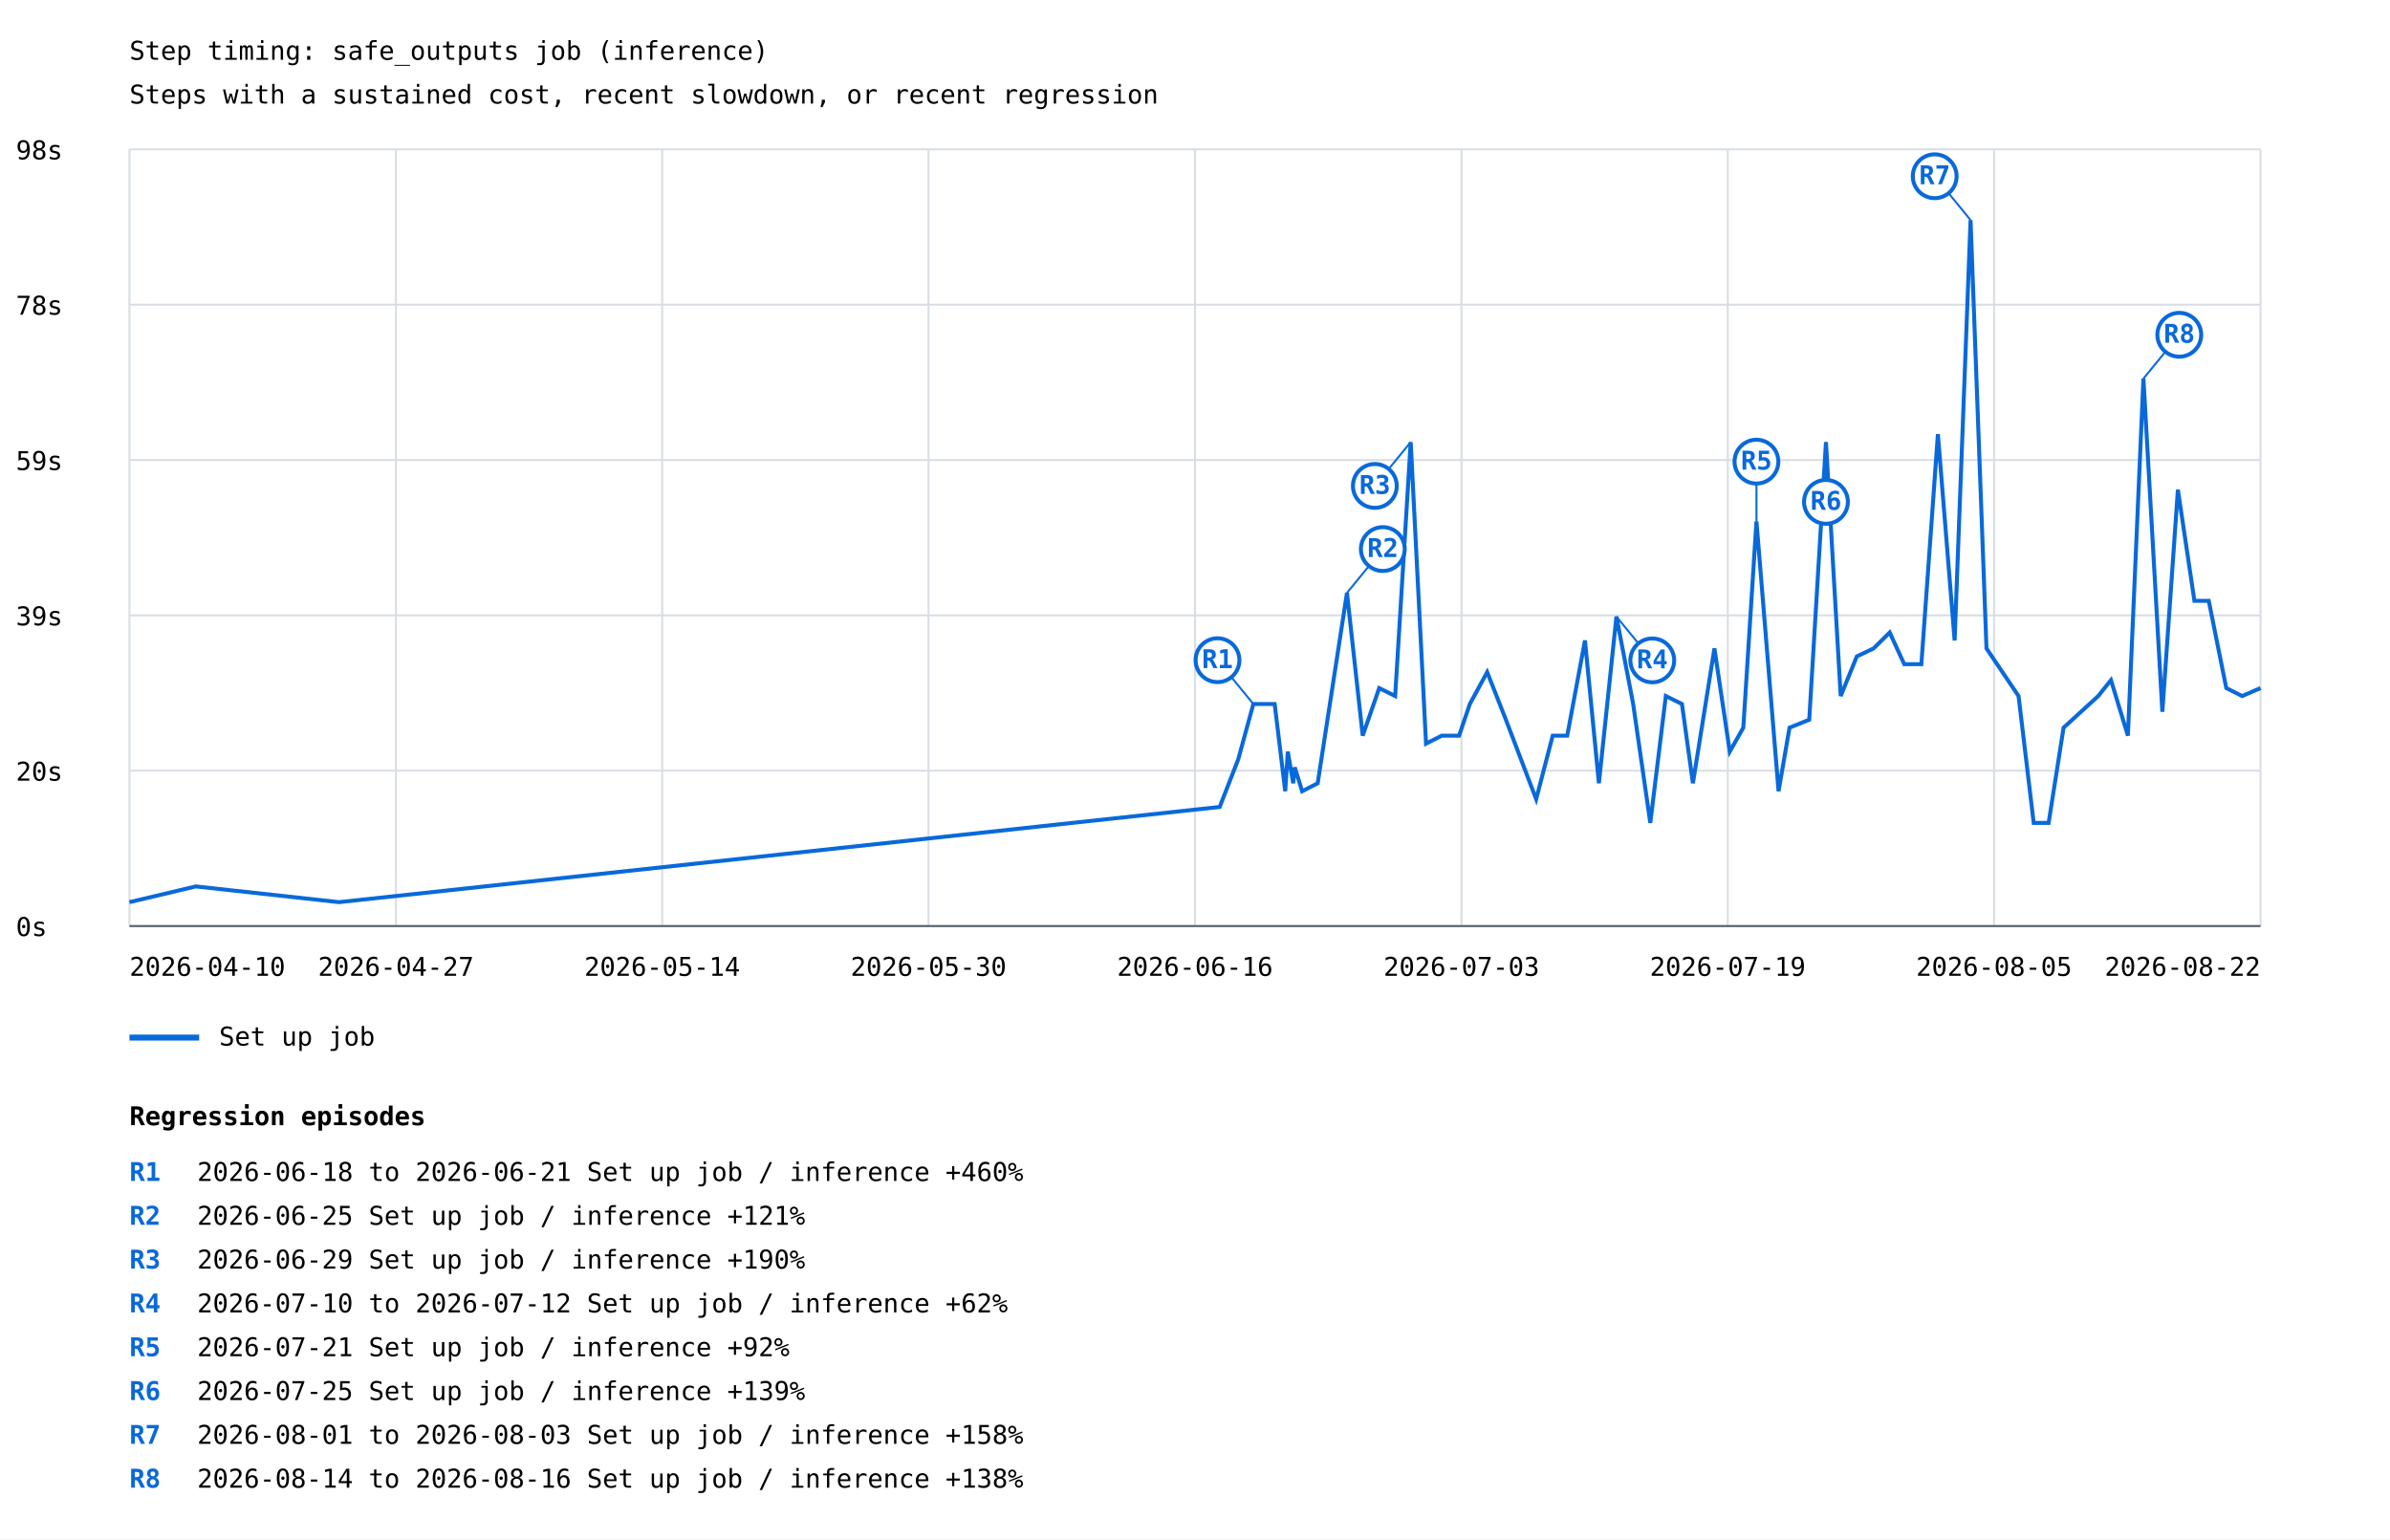
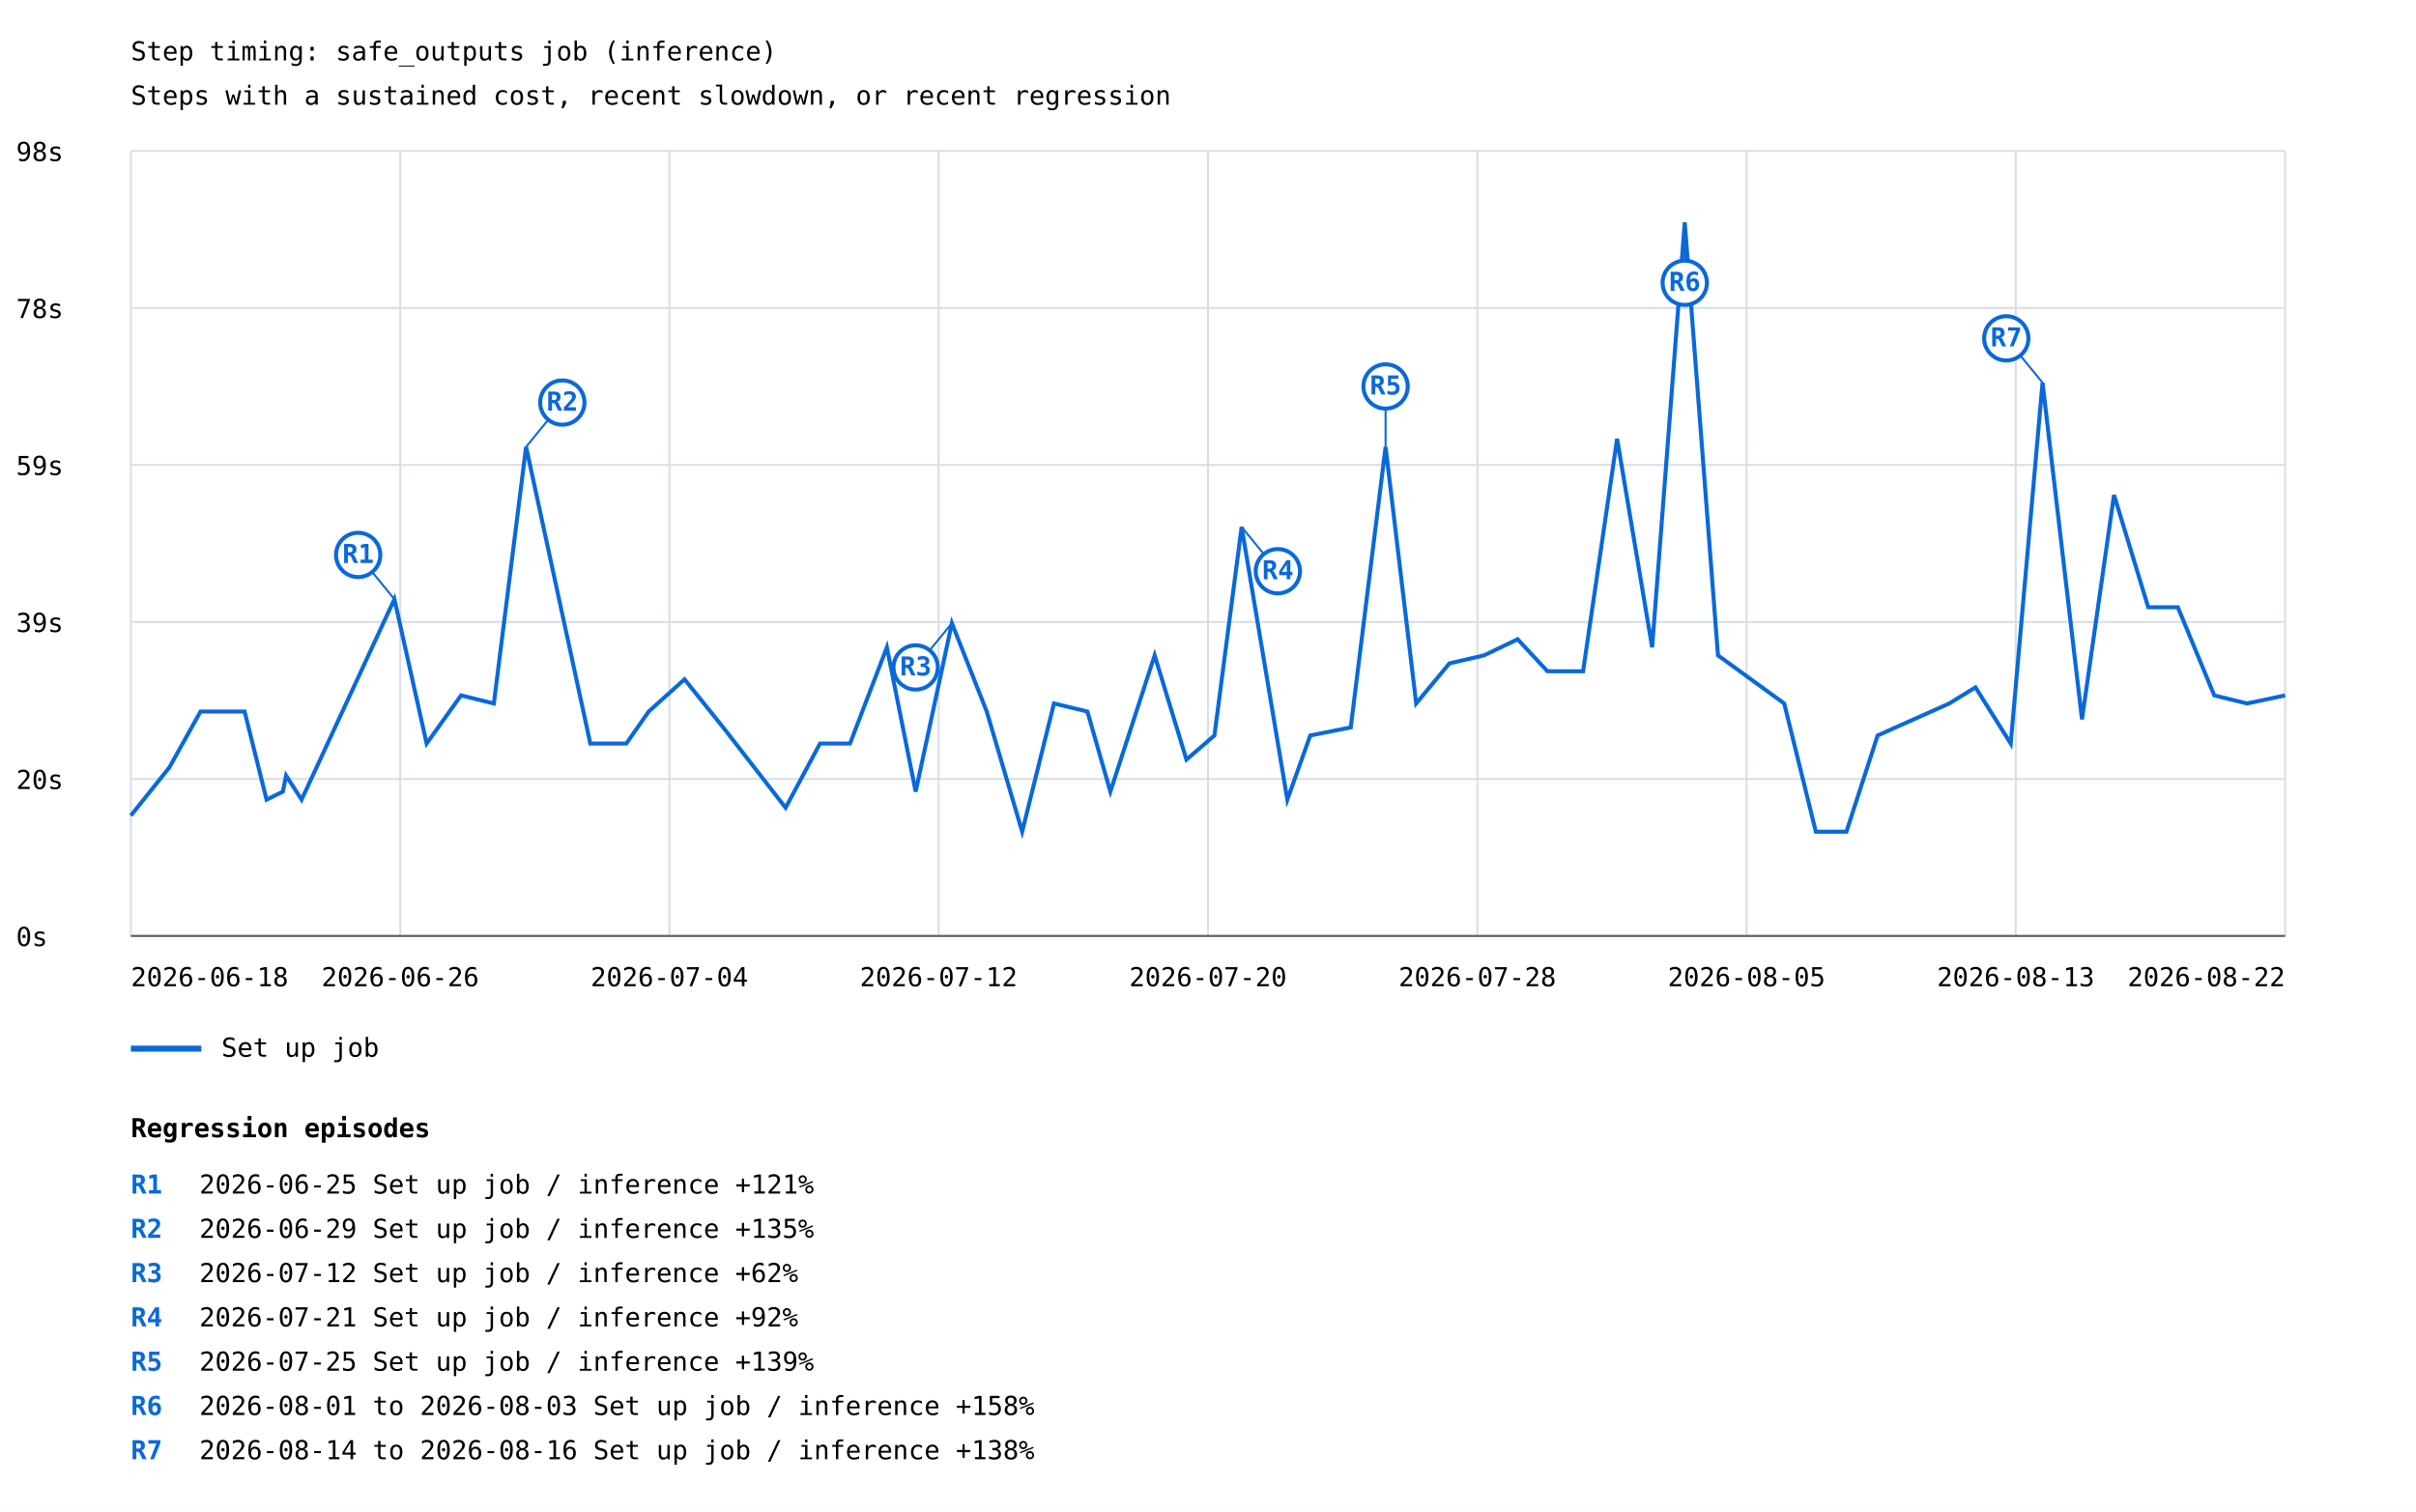
- <svg xmlns="http://www.w3.org/2000/svg" width="1200" height="773" viewBox="0 0 1200 773">
+ <svg xmlns="http://www.w3.org/2000/svg" width="1200" height="751" viewBox="0 0 1200 751">
  <rect width="100%" height="100%" fill="white" />
  <style>text{font-family:ui-monospace,monospace;font-size:13px}.axis{stroke:#57606a;stroke-width:1}.grid{stroke:#d8dee4;stroke-width:1}</style>
  <text x="65" y="30" font-size="20">Step timing: safe_outputs job (inference)</text>
  <text x="65" y="52">Steps with a sustained cost, recent slowdown, or recent regression</text>
  <line class="grid" x1="65" y1="465.0" x2="1135" y2="465.0" />
  <text x="8" y="470.0">0s</text>
  <line class="grid" x1="65" y1="387.0" x2="1135" y2="387.0" />
  <text x="8" y="392.0">20s</text>
  <line class="grid" x1="65" y1="309.0" x2="1135" y2="309.0" />
  <text x="8" y="314.0">39s</text>
  <line class="grid" x1="65" y1="231.0" x2="1135" y2="231.0" />
  <text x="8" y="236.0">59s</text>
  <line class="grid" x1="65" y1="153.0" x2="1135" y2="153.0" />
  <text x="8" y="158.0">78s</text>
  <line class="grid" x1="65" y1="75.0" x2="1135" y2="75.0" />
  <text x="8" y="80.0">98s</text>
  <line class="grid" x1="65.0" y1="75" x2="65.0" y2="465" />
  <line class="grid" x1="198.8" y1="75" x2="198.8" y2="465" />
  <line class="grid" x1="332.5" y1="75" x2="332.5" y2="465" />
  <line class="grid" x1="466.2" y1="75" x2="466.2" y2="465" />
  <line class="grid" x1="600.0" y1="75" x2="600.0" y2="465" />
  <line class="grid" x1="733.8" y1="75" x2="733.8" y2="465" />
  <line class="grid" x1="867.5" y1="75" x2="867.5" y2="465" />
  <line class="grid" x1="1001.2" y1="75" x2="1001.2" y2="465" />
  <line class="grid" x1="1135.0" y1="75" x2="1135.0" y2="465" />
-   <polyline points="65.0,453.0 98.3,445.1 170.2,453.0 612.4,405.2 621.7,381.3 629.3,353.5 640.0,353.5 645.3,397.3 646.6,377.4 649.3,393.3 650.1,385.3 653.8,397.3 661.6,393.3 676.3,297.7 684.2,369.4 692.5,345.5 700.5,349.5 708.3,222.0 716.0,373.4 723.9,369.4 732.6,369.4 738.0,353.5 746.7,337.5 756.1,361.4 771.3,401.3 779.6,369.4 786.9,369.4 795.8,321.6 802.8,393.3 811.6,309.6 820.0,353.5 828.6,413.2 836.4,349.5 844.5,353.5 850.0,393.3 860.8,325.6 868.5,377.4 875.3,365.4 881.9,261.8 893.0,397.3 898.5,365.4 908.4,361.4 916.8,222.0 924.2,349.5 932.3,329.6 940.7,325.6 948.8,317.6 956.1,333.5 964.7,333.5 973.0,218.0 981.4,321.6 989.4,110.5 997.4,325.6 1013.5,349.5 1021.1,413.2 1028.6,413.2 1036.1,365.4 1053.5,349.5 1059.9,341.5 1068.4,369.4 1076.2,190.1 1085.7,357.4 1093.5,245.9 1101.8,301.7 1109.0,301.7 1117.8,345.5 1125.8,349.5 1135.0,345.5" fill="none" stroke="#0969da" stroke-width="2" />
-   <line x1="629.3" y1="353.5" x2="611.3" y2="331.5" stroke="#0969da" stroke-width="1" />
-   <circle cx="611.3" cy="331.5" r="11" fill="white" stroke="#0969da" stroke-width="2" />
-   <text x="611.3" y="335.5" fill="#0969da" font-size="10" font-weight="bold" text-anchor="middle">R1</text>
-   <line x1="676.3" y1="297.7" x2="694.3" y2="275.7" stroke="#0969da" stroke-width="1" />
-   <circle cx="694.3" cy="275.7" r="11" fill="white" stroke="#0969da" stroke-width="2" />
-   <text x="694.3" y="279.7" fill="#0969da" font-size="10" font-weight="bold" text-anchor="middle">R2</text>
-   <line x1="708.3" y1="222.0" x2="690.3" y2="244.0" stroke="#0969da" stroke-width="1" />
-   <circle cx="690.3" cy="244.0" r="11" fill="white" stroke="#0969da" stroke-width="2" />
-   <text x="690.3" y="248.0" fill="#0969da" font-size="10" font-weight="bold" text-anchor="middle">R3</text>
-   <line x1="811.6" y1="309.6" x2="829.6" y2="331.6" stroke="#0969da" stroke-width="1" />
-   <circle cx="829.6" cy="331.6" r="11" fill="white" stroke="#0969da" stroke-width="2" />
-   <text x="829.6" y="335.6" fill="#0969da" font-size="10" font-weight="bold" text-anchor="middle">R4</text>
-   <line x1="881.9" y1="261.8" x2="881.9" y2="231.8" stroke="#0969da" stroke-width="1" />
-   <circle cx="881.9" cy="231.8" r="11" fill="white" stroke="#0969da" stroke-width="2" />
-   <text x="881.9" y="235.8" fill="#0969da" font-size="10" font-weight="bold" text-anchor="middle">R5</text>
-   <line x1="916.8" y1="222.0" x2="916.8" y2="252.0" stroke="#0969da" stroke-width="1" />
-   <circle cx="916.8" cy="252.0" r="11" fill="white" stroke="#0969da" stroke-width="2" />
-   <text x="916.8" y="256.0" fill="#0969da" font-size="10" font-weight="bold" text-anchor="middle">R6</text>
-   <line x1="989.4" y1="110.5" x2="971.4" y2="88.5" stroke="#0969da" stroke-width="1" />
-   <circle cx="971.4" cy="88.5" r="11" fill="white" stroke="#0969da" stroke-width="2" />
-   <text x="971.4" y="92.5" fill="#0969da" font-size="10" font-weight="bold" text-anchor="middle">R7</text>
-   <line x1="1076.2" y1="190.1" x2="1094.2" y2="168.1" stroke="#0969da" stroke-width="1" />
-   <circle cx="1094.2" cy="168.1" r="11" fill="white" stroke="#0969da" stroke-width="2" />
-   <text x="1094.2" y="172.1" fill="#0969da" font-size="10" font-weight="bold" text-anchor="middle">R8</text>
+   <polyline points="65.0,405.2 84.1,381.3 99.6,353.5 121.5,353.5 132.4,397.3 140.5,393.3 142.1,385.3 149.8,397.3 195.9,297.7 211.9,369.4 229.0,345.5 245.3,349.5 261.3,222.0 293.2,369.4 311.1,369.4 322.2,353.5 340.0,337.5 359.2,361.4 390.2,401.3 407.3,369.4 422.2,369.4 440.5,321.6 454.8,393.3 472.8,309.6 490.1,353.5 507.7,413.2 523.5,349.5 540.1,353.5 551.5,393.3 573.5,325.6 589.3,377.4 603.2,365.4 616.7,261.8 639.4,397.3 650.8,365.4 670.9,361.4 688.2,222.0 703.4,349.5 719.9,329.6 737.1,325.6 753.8,317.6 768.6,333.5 786.3,333.5 803.2,218.0 820.6,321.6 836.8,110.5 853.3,325.6 886.2,349.5 901.9,413.2 917.1,413.2 932.6,365.4 968.2,349.5 981.2,341.5 998.7,369.4 1014.5,190.1 1034.1,357.4 1050.0,245.9 1067.0,301.7 1081.7,301.7 1099.8,345.5 1116.1,349.5 1135.0,345.5" fill="none" stroke="#0969da" stroke-width="2" />
+   <line x1="195.9" y1="297.7" x2="177.9" y2="275.7" stroke="#0969da" stroke-width="1" />
+   <circle cx="177.9" cy="275.7" r="11" fill="white" stroke="#0969da" stroke-width="2" />
+   <text x="177.9" y="279.7" fill="#0969da" font-size="10" font-weight="bold" text-anchor="middle">R1</text>
+   <line x1="261.3" y1="222.0" x2="279.3" y2="200.0" stroke="#0969da" stroke-width="1" />
+   <circle cx="279.3" cy="200.0" r="11" fill="white" stroke="#0969da" stroke-width="2" />
+   <text x="279.3" y="204.0" fill="#0969da" font-size="10" font-weight="bold" text-anchor="middle">R2</text>
+   <line x1="472.8" y1="309.6" x2="454.8" y2="331.6" stroke="#0969da" stroke-width="1" />
+   <circle cx="454.8" cy="331.6" r="11" fill="white" stroke="#0969da" stroke-width="2" />
+   <text x="454.8" y="335.6" fill="#0969da" font-size="10" font-weight="bold" text-anchor="middle">R3</text>
+   <line x1="616.7" y1="261.8" x2="634.7" y2="283.8" stroke="#0969da" stroke-width="1" />
+   <circle cx="634.7" cy="283.8" r="11" fill="white" stroke="#0969da" stroke-width="2" />
+   <text x="634.7" y="287.8" fill="#0969da" font-size="10" font-weight="bold" text-anchor="middle">R4</text>
+   <line x1="688.2" y1="222.0" x2="688.2" y2="192.0" stroke="#0969da" stroke-width="1" />
+   <circle cx="688.2" cy="192.0" r="11" fill="white" stroke="#0969da" stroke-width="2" />
+   <text x="688.2" y="196.0" fill="#0969da" font-size="10" font-weight="bold" text-anchor="middle">R5</text>
+   <line x1="836.8" y1="110.5" x2="836.8" y2="140.5" stroke="#0969da" stroke-width="1" />
+   <circle cx="836.8" cy="140.5" r="11" fill="white" stroke="#0969da" stroke-width="2" />
+   <text x="836.8" y="144.5" fill="#0969da" font-size="10" font-weight="bold" text-anchor="middle">R6</text>
+   <line x1="1014.5" y1="190.1" x2="996.5" y2="168.1" stroke="#0969da" stroke-width="1" />
+   <circle cx="996.5" cy="168.1" r="11" fill="white" stroke="#0969da" stroke-width="2" />
+   <text x="996.5" y="172.1" fill="#0969da" font-size="10" font-weight="bold" text-anchor="middle">R7</text>
  <line x1="65" y1="521" x2="100" y2="521" stroke="#0969da" stroke-width="3" />
  <text x="110" y="525">Set up job</text>
-   <text x="65.0" y="490" text-anchor="start">2026-04-10</text>
-   <text x="198.8" y="490" text-anchor="middle">2026-04-27</text>
-   <text x="332.5" y="490" text-anchor="middle">2026-05-14</text>
-   <text x="466.2" y="490" text-anchor="middle">2026-05-30</text>
-   <text x="600.0" y="490" text-anchor="middle">2026-06-16</text>
-   <text x="733.8" y="490" text-anchor="middle">2026-07-03</text>
-   <text x="867.5" y="490" text-anchor="middle">2026-07-19</text>
-   <text x="1001.2" y="490" text-anchor="middle">2026-08-05</text>
+   <text x="65.0" y="490" text-anchor="start">2026-06-18</text>
+   <text x="198.8" y="490" text-anchor="middle">2026-06-26</text>
+   <text x="332.5" y="490" text-anchor="middle">2026-07-04</text>
+   <text x="466.2" y="490" text-anchor="middle">2026-07-12</text>
+   <text x="600.0" y="490" text-anchor="middle">2026-07-20</text>
+   <text x="733.8" y="490" text-anchor="middle">2026-07-28</text>
+   <text x="867.5" y="490" text-anchor="middle">2026-08-05</text>
+   <text x="1001.2" y="490" text-anchor="middle">2026-08-13</text>
  <text x="1135.0" y="490" text-anchor="end">2026-08-22</text>
  <line class="axis" x1="65" y1="465" x2="1135" y2="465" />
  <text x="65" y="565" font-size="16" font-weight="bold">Regression episodes</text>
  <text x="65" y="593" fill="#0969da" font-weight="bold">R1</text>
-   <text x="99" y="593">2026-06-18 to 2026-06-21  Set up job / inference  +460%</text>
+   <text x="99" y="593">2026-06-25  Set up job / inference  +121%</text>
  <text x="65" y="615" fill="#0969da" font-weight="bold">R2</text>
-   <text x="99" y="615">2026-06-25  Set up job / inference  +121%</text>
+   <text x="99" y="615">2026-06-29  Set up job / inference  +135%</text>
  <text x="65" y="637" fill="#0969da" font-weight="bold">R3</text>
-   <text x="99" y="637">2026-06-29  Set up job / inference  +190%</text>
+   <text x="99" y="637">2026-07-12  Set up job / inference  +62%</text>
  <text x="65" y="659" fill="#0969da" font-weight="bold">R4</text>
-   <text x="99" y="659">2026-07-10 to 2026-07-12  Set up job / inference  +62%</text>
+   <text x="99" y="659">2026-07-21  Set up job / inference  +92%</text>
  <text x="65" y="681" fill="#0969da" font-weight="bold">R5</text>
-   <text x="99" y="681">2026-07-21  Set up job / inference  +92%</text>
+   <text x="99" y="681">2026-07-25  Set up job / inference  +139%</text>
  <text x="65" y="703" fill="#0969da" font-weight="bold">R6</text>
-   <text x="99" y="703">2026-07-25  Set up job / inference  +139%</text>
+   <text x="99" y="703">2026-08-01 to 2026-08-03  Set up job / inference  +158%</text>
  <text x="65" y="725" fill="#0969da" font-weight="bold">R7</text>
-   <text x="99" y="725">2026-08-01 to 2026-08-03  Set up job / inference  +158%</text>
-   <text x="65" y="747" fill="#0969da" font-weight="bold">R8</text>
-   <text x="99" y="747">2026-08-14 to 2026-08-16  Set up job / inference  +138%</text>
+   <text x="99" y="725">2026-08-14 to 2026-08-16  Set up job / inference  +138%</text>
</svg>
